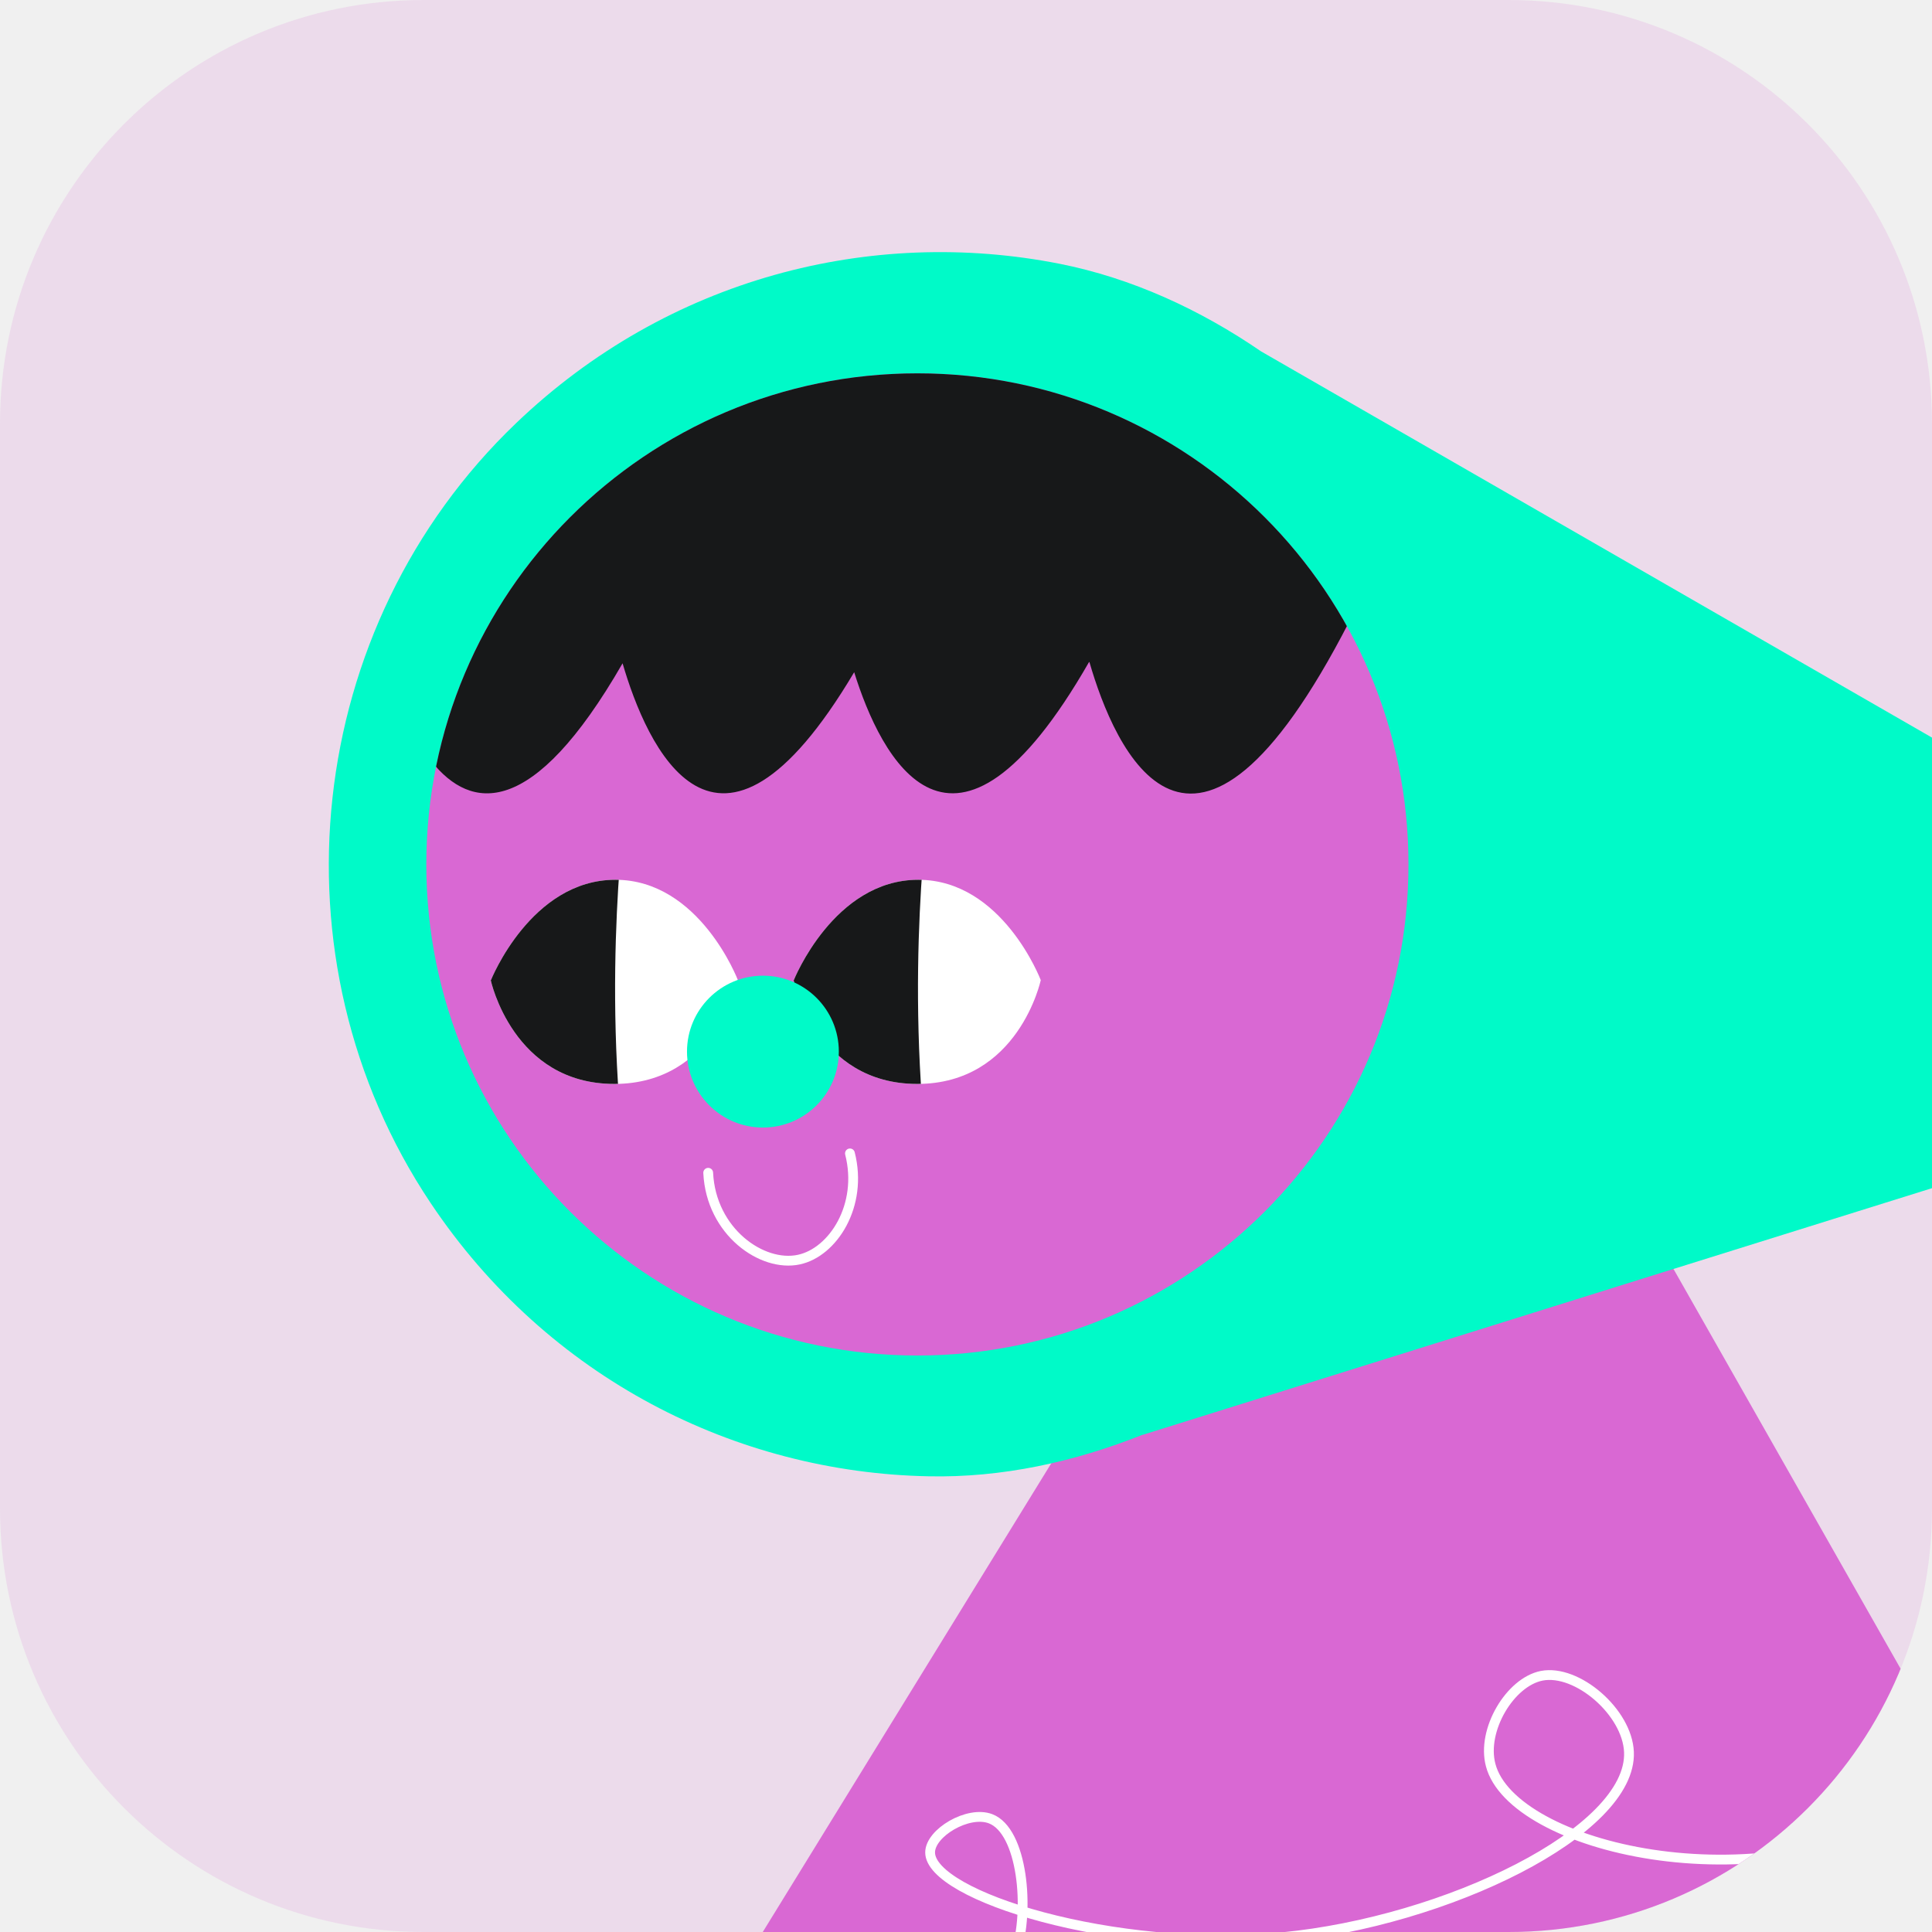
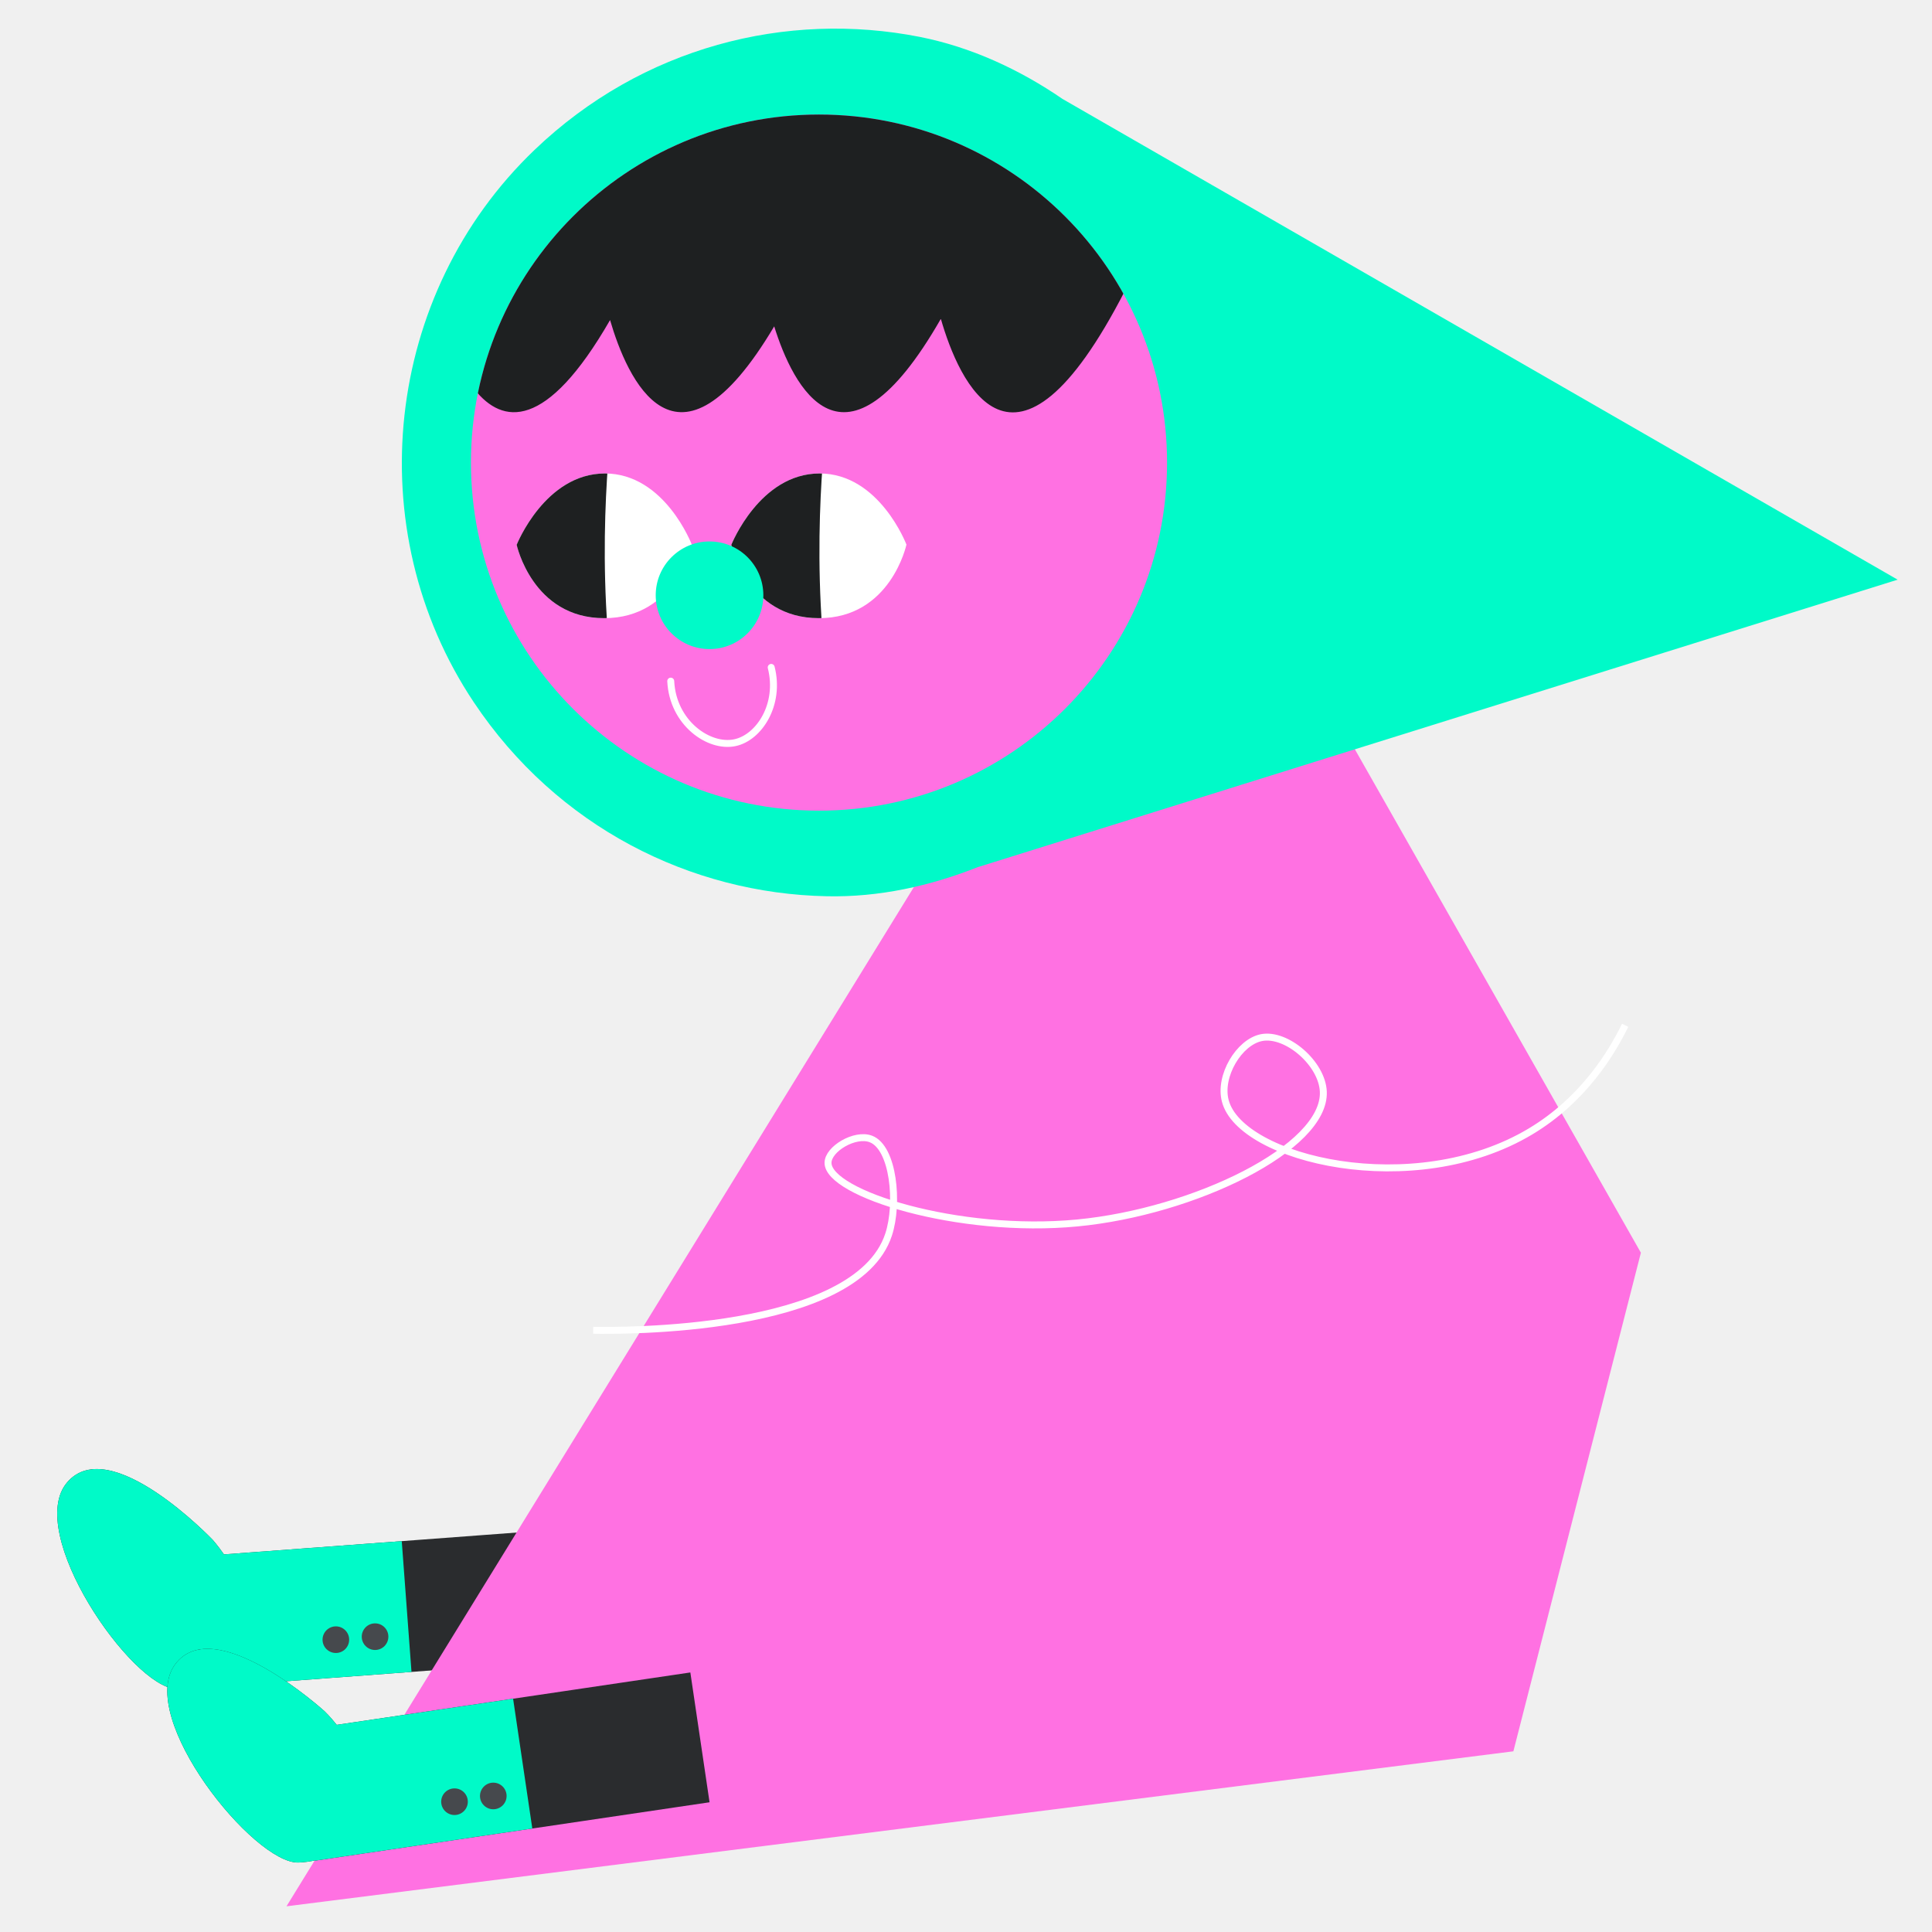
- <svg xmlns="http://www.w3.org/2000/svg" width="73" height="73" viewBox="0 0 73 73" fill="none">
-   <g clip-path="url(#clip0_977_7178)">
-     <path d="M0 16C0 7.163 7.163 0 16 0H57C65.837 0 73 7.163 73 16V57C73 65.837 65.837 73 57 73H16C7.163 73 0 65.837 0 57V16Z" fill="#D968D3" fill-opacity="0.15" />
-     <path d="M54.111 31.915L6.273 109.63L71.682 101.367L78.48 74.786L54.119 31.907L54.111 31.915Z" fill="#D968D3" />
-     <path d="M22.624 78.921C23.929 78.944 36.632 79.096 38.372 73.824C38.921 72.169 38.639 69.178 37.425 68.72C36.579 68.4 35.144 69.254 35.144 69.994C35.144 71.627 42.087 73.809 48.435 73.199C54.653 72.603 61.672 69.193 61.55 66.202C61.489 64.692 59.59 63.059 58.254 63.318C57.056 63.555 55.973 65.371 56.324 66.691C57.133 69.803 66.372 72.047 72.591 68.323C75.421 66.629 76.924 64.127 77.641 62.662" stroke="white" stroke-width="0.37" stroke-miterlimit="10" />
-     <path d="M43.17 54.217L92.168 38.904L47.649 13.277C45.345 11.697 42.766 10.507 40.027 9.965C32.939 8.569 25.248 10.484 19.496 15.993C11.477 23.668 10.104 36.227 16.268 45.451C20.709 52.096 27.827 55.636 35.075 55.781C37.853 55.842 40.599 55.239 43.178 54.209L43.17 54.217Z" fill="#00FAC8" />
-     <path d="M34.664 51.218C44.911 51.218 53.219 42.91 53.219 32.663C53.219 22.415 44.911 14.107 34.664 14.107C24.416 14.107 16.108 22.415 16.108 32.663C16.108 42.91 24.416 51.218 34.664 51.218Z" fill="#D968D3" />
-     <mask id="mask0_977_7178" style="mask-type:luminance" maskUnits="userSpaceOnUse" x="16" y="14" width="38" height="38">
-       <path d="M34.664 51.218C44.911 51.218 53.219 42.91 53.219 32.663C53.219 22.415 44.911 14.107 34.664 14.107C24.416 14.107 16.108 22.415 16.108 32.663C16.108 42.91 24.416 51.218 34.664 51.218Z" fill="white" />
-     </mask>
-     <g mask="url(#mask0_977_7178)">
-       <path d="M50.792 18.73L42.507 13.191L24.363 14.45L16.299 23.583L14.216 23.606C14.216 23.606 16.703 36.912 23.524 25.063C24.417 28.123 27.041 34.211 32.275 25.399C33.267 28.58 35.96 34.058 41.148 25.017H41.164C42.102 28.26 45.017 35.096 50.983 23.484L50.792 18.723V18.73Z" fill="#171819" />
-     </g>
-     <path d="M18.55 37.034C18.55 37.034 20.06 33.242 23.25 33.242C26.439 33.242 27.881 37.034 27.881 37.034C27.881 37.034 27.041 40.956 23.211 40.956C19.381 40.956 18.542 37.034 18.542 37.034H18.55Z" fill="white" />
-     <mask id="mask1_977_7178" style="mask-type:luminance" maskUnits="userSpaceOnUse" x="18" y="33" width="10" height="8">
-       <path d="M18.55 37.034C18.55 37.034 20.06 33.242 23.25 33.242C26.439 33.242 27.881 37.034 27.881 37.034C27.881 37.034 27.041 40.956 23.211 40.956C19.381 40.956 18.542 37.034 18.542 37.034H18.55Z" fill="white" />
-     </mask>
-     <g mask="url(#mask1_977_7178)">
-       <path d="M23.669 44.283C22.707 36.928 23.669 30.206 23.669 30.206L17.847 33.708L17.306 38.767L23.669 44.283Z" fill="#171819" />
-     </g>
-     <path d="M29.994 37.034C29.994 37.034 31.505 33.242 34.694 33.242C37.883 33.242 39.325 37.034 39.325 37.034C39.325 37.034 38.486 40.956 34.656 40.956C30.826 40.956 29.986 37.034 29.986 37.034H29.994Z" fill="white" />
-     <mask id="mask2_977_7178" style="mask-type:luminance" maskUnits="userSpaceOnUse" x="29" y="33" width="11" height="8">
-       <path d="M29.994 37.034C29.994 37.034 31.505 33.242 34.694 33.242C37.883 33.242 39.325 37.034 39.325 37.034C39.325 37.034 38.486 40.956 34.656 40.956C30.826 40.956 29.986 37.034 29.986 37.034H29.994Z" fill="white" />
-     </mask>
-     <g mask="url(#mask2_977_7178)">
-       <path d="M35.113 44.283C34.152 36.928 35.113 30.206 35.113 30.206L29.292 33.708L28.75 38.767L35.113 44.283Z" fill="#171819" />
-     </g>
-     <path d="M28.827 42.604C30.411 42.604 31.695 41.319 31.695 39.735C31.695 38.151 30.411 36.866 28.827 36.866C27.242 36.866 25.958 38.151 25.958 39.735C25.958 41.319 27.242 42.604 28.827 42.604Z" fill="#00FAC8" />
-     <path d="M26.759 44.313C26.866 46.549 28.803 47.892 30.184 47.594C31.474 47.32 32.618 45.55 32.115 43.581" stroke="white" stroke-width="0.37" stroke-miterlimit="10" stroke-linecap="round" />
+ <svg xmlns="http://www.w3.org/2000/svg" width="103" height="103" viewBox="0 0 103 103" fill="none">
+   <path d="M31.463 88.423L30.945 81.45L11.939 82.869C11.611 82.396 11.344 82.098 11.344 82.098C11.344 82.098 5.874 76.361 3.585 79.023C1.288 81.686 7.011 89.957 9.391 90.041C9.711 90.048 10.009 90.033 10.284 89.987V90.002L31.471 88.423H31.463Z" fill="#2A2C2E" />
+   <mask id="mask0_1169_16148" style="mask-type:luminance" maskUnits="userSpaceOnUse" x="3" y="78" width="29" height="13">
+     <path d="M31.463 88.423L30.945 81.45L11.939 82.869C11.611 82.396 11.344 82.098 11.344 82.098C11.344 82.098 5.874 76.361 3.585 79.023C1.288 81.686 7.011 89.957 9.391 90.041C9.711 90.048 10.009 90.033 10.284 89.987V90.002L31.471 88.423H31.463Z" fill="white" />
+   </mask>
+   <g mask="url(#mask0_1169_16148)">
+     <path d="M22.78 100.44L21.043 77.12L-2.277 78.857L-0.54 102.177L22.78 100.44Z" fill="#00FAC8" />
  </g>
-   <defs>
-     <clipPath id="clip0_977_7178">
-       <path d="M0 16C0 7.163 7.163 0 16 0H57C65.837 0 73 7.163 73 16V57C73 65.837 65.837 73 57 73H16C7.163 73 0 65.837 0 57V16Z" fill="white" />
-     </clipPath>
-   </defs>
+   <path d="M19.996 87.965C20.388 87.965 20.705 87.647 20.705 87.255C20.705 86.864 20.388 86.546 19.996 86.546C19.604 86.546 19.286 86.864 19.286 87.255C19.286 87.647 19.604 87.965 19.996 87.965Z" fill="#46494D" />
+   <path d="M17.906 88.125C18.298 88.125 18.615 87.808 18.615 87.416C18.615 87.024 18.298 86.706 17.906 86.706C17.514 86.706 17.196 87.024 17.196 87.416C17.196 87.808 17.514 88.125 17.906 88.125Z" fill="#46494D" />
+   <path d="M63.111 23.915L15.273 101.63L80.682 93.367L87.48 66.786L63.119 23.907L63.111 23.915Z" fill="#FF71E2" />
+   <path d="M31.624 70.921C32.929 70.944 45.632 71.096 47.372 65.824C47.921 64.169 47.639 61.178 46.425 60.72C45.579 60.4 44.144 61.254 44.144 61.994C44.144 63.627 51.087 65.809 57.435 65.199C63.653 64.603 70.672 61.193 70.55 58.202C70.489 56.692 68.59 55.059 67.254 55.318C66.056 55.555 64.973 57.371 65.324 58.691C66.133 61.803 75.372 64.047 81.591 60.323C84.421 58.63 85.924 56.127 86.641 54.662" stroke="white" stroke-width="0.37" stroke-miterlimit="10" />
+   <path d="M52.17 46.217L101.168 30.904L56.649 5.277C54.345 3.697 51.766 2.507 49.027 1.965C41.939 0.569 34.248 2.484 28.496 7.993C20.477 15.668 19.104 28.227 25.268 37.451C29.709 44.096 36.827 47.636 44.075 47.781C46.853 47.842 49.599 47.239 52.178 46.209L52.17 46.217Z" fill="#00FAC8" />
+   <path d="M43.664 43.218C53.911 43.218 62.219 34.91 62.219 24.663C62.219 14.415 53.911 6.107 43.664 6.107C33.416 6.107 25.108 14.415 25.108 24.663C25.108 34.91 33.416 43.218 43.664 43.218Z" fill="#FF71E2" />
+   <mask id="mask1_1169_16148" style="mask-type:luminance" maskUnits="userSpaceOnUse" x="25" y="6" width="38" height="38">
+     <path d="M43.664 43.218C53.911 43.218 62.219 34.91 62.219 24.663C62.219 14.415 53.911 6.107 43.664 6.107C33.416 6.107 25.108 14.415 25.108 24.663C25.108 34.91 33.416 43.218 43.664 43.218Z" fill="white" />
+   </mask>
+   <g mask="url(#mask1_1169_16148)">
+     <path d="M59.792 10.73L51.507 5.191L33.363 6.45L25.299 15.583L23.216 15.606C23.216 15.606 25.703 28.912 32.524 17.063C33.417 20.123 36.041 26.211 41.275 17.399C42.267 20.58 44.96 26.058 50.148 17.017H50.164C51.102 20.26 54.017 27.096 59.983 15.484L59.792 10.723V10.73Z" fill="#1E2021" />
+   </g>
+   <path d="M27.55 29.034C27.55 29.034 29.06 25.242 32.249 25.242C35.439 25.242 36.881 29.034 36.881 29.034C36.881 29.034 36.041 32.956 32.211 32.956C28.381 32.956 27.542 29.034 27.542 29.034H27.55Z" fill="white" />
+   <mask id="mask2_1169_16148" style="mask-type:luminance" maskUnits="userSpaceOnUse" x="27" y="25" width="10" height="8">
+     <path d="M27.55 29.034C27.55 29.034 29.06 25.242 32.249 25.242C35.439 25.242 36.881 29.034 36.881 29.034C36.881 29.034 36.041 32.956 32.211 32.956C28.381 32.956 27.542 29.034 27.542 29.034H27.55Z" fill="white" />
+   </mask>
+   <g mask="url(#mask2_1169_16148)">
+     <path d="M32.669 36.283C31.707 28.928 32.669 22.206 32.669 22.206L26.847 25.708L26.306 30.767L32.669 36.283Z" fill="#1E2021" />
+   </g>
+   <path d="M38.994 29.034C38.994 29.034 40.505 25.242 43.694 25.242C46.883 25.242 48.325 29.034 48.325 29.034C48.325 29.034 47.486 32.956 43.656 32.956C39.826 32.956 38.986 29.034 38.986 29.034H38.994Z" fill="white" />
+   <mask id="mask3_1169_16148" style="mask-type:luminance" maskUnits="userSpaceOnUse" x="38" y="25" width="11" height="8">
+     <path d="M38.994 29.034C38.994 29.034 40.505 25.242 43.694 25.242C46.883 25.242 48.325 29.034 48.325 29.034C48.325 29.034 47.486 32.956 43.656 32.956C39.826 32.956 38.986 29.034 38.986 29.034H38.994Z" fill="white" />
+   </mask>
+   <g mask="url(#mask3_1169_16148)">
+     <path d="M44.113 36.283C43.152 28.928 44.113 22.206 44.113 22.206L38.292 25.708L37.75 30.767L44.113 36.283Z" fill="#1E2021" />
+   </g>
+   <path d="M37.827 34.604C39.411 34.604 40.696 33.319 40.696 31.735C40.696 30.151 39.411 28.866 37.827 28.866C36.242 28.866 34.958 30.151 34.958 31.735C34.958 33.319 36.242 34.604 37.827 34.604Z" fill="#00FAC8" />
+   <path d="M35.759 36.313C35.866 38.549 37.803 39.892 39.184 39.594C40.474 39.32 41.618 37.55 41.115 35.581" stroke="white" stroke-width="0.37" stroke-miterlimit="10" stroke-linecap="round" />
+   <path d="M37.827 96.076L36.804 89.163L17.952 91.956C17.593 91.506 17.303 91.231 17.303 91.231C17.303 91.231 11.436 85.906 9.338 88.728C7.247 91.552 13.542 99.387 15.922 99.296C16.242 99.28 16.532 99.242 16.807 99.181V99.196L37.827 96.084V96.076Z" fill="#2A2C2E" />
+   <mask id="mask4_1169_16148" style="mask-type:luminance" maskUnits="userSpaceOnUse" x="8" y="87" width="30" height="13">
+     <path d="M37.827 96.076L36.804 89.163L17.952 91.956C17.593 91.506 17.303 91.231 17.303 91.231C17.303 91.231 11.436 85.906 9.338 88.728C7.247 91.552 13.542 99.387 15.922 99.296C16.242 99.28 16.532 99.242 16.807 99.181V99.196L37.827 96.084V96.076Z" fill="white" />
+   </mask>
+   <g mask="url(#mask4_1169_16148)">
+     <path d="M30.038 108.693L26.614 85.561L3.482 88.985L6.906 112.118L30.038 108.693Z" fill="#00FAC8" />
+   </g>
+   <path d="M26.298 96.457C26.69 96.457 27.008 96.139 27.008 95.748C27.008 95.356 26.69 95.038 26.298 95.038C25.907 95.038 25.589 95.356 25.589 95.748C25.589 96.139 25.907 96.457 26.298 96.457Z" fill="#46494D" />
+   <path d="M24.231 96.763C24.623 96.763 24.941 96.445 24.941 96.053C24.941 95.661 24.623 95.344 24.231 95.344C23.839 95.344 23.521 95.661 23.521 96.053C23.521 96.445 23.839 96.763 24.231 96.763Z" fill="#46494D" />
</svg>
